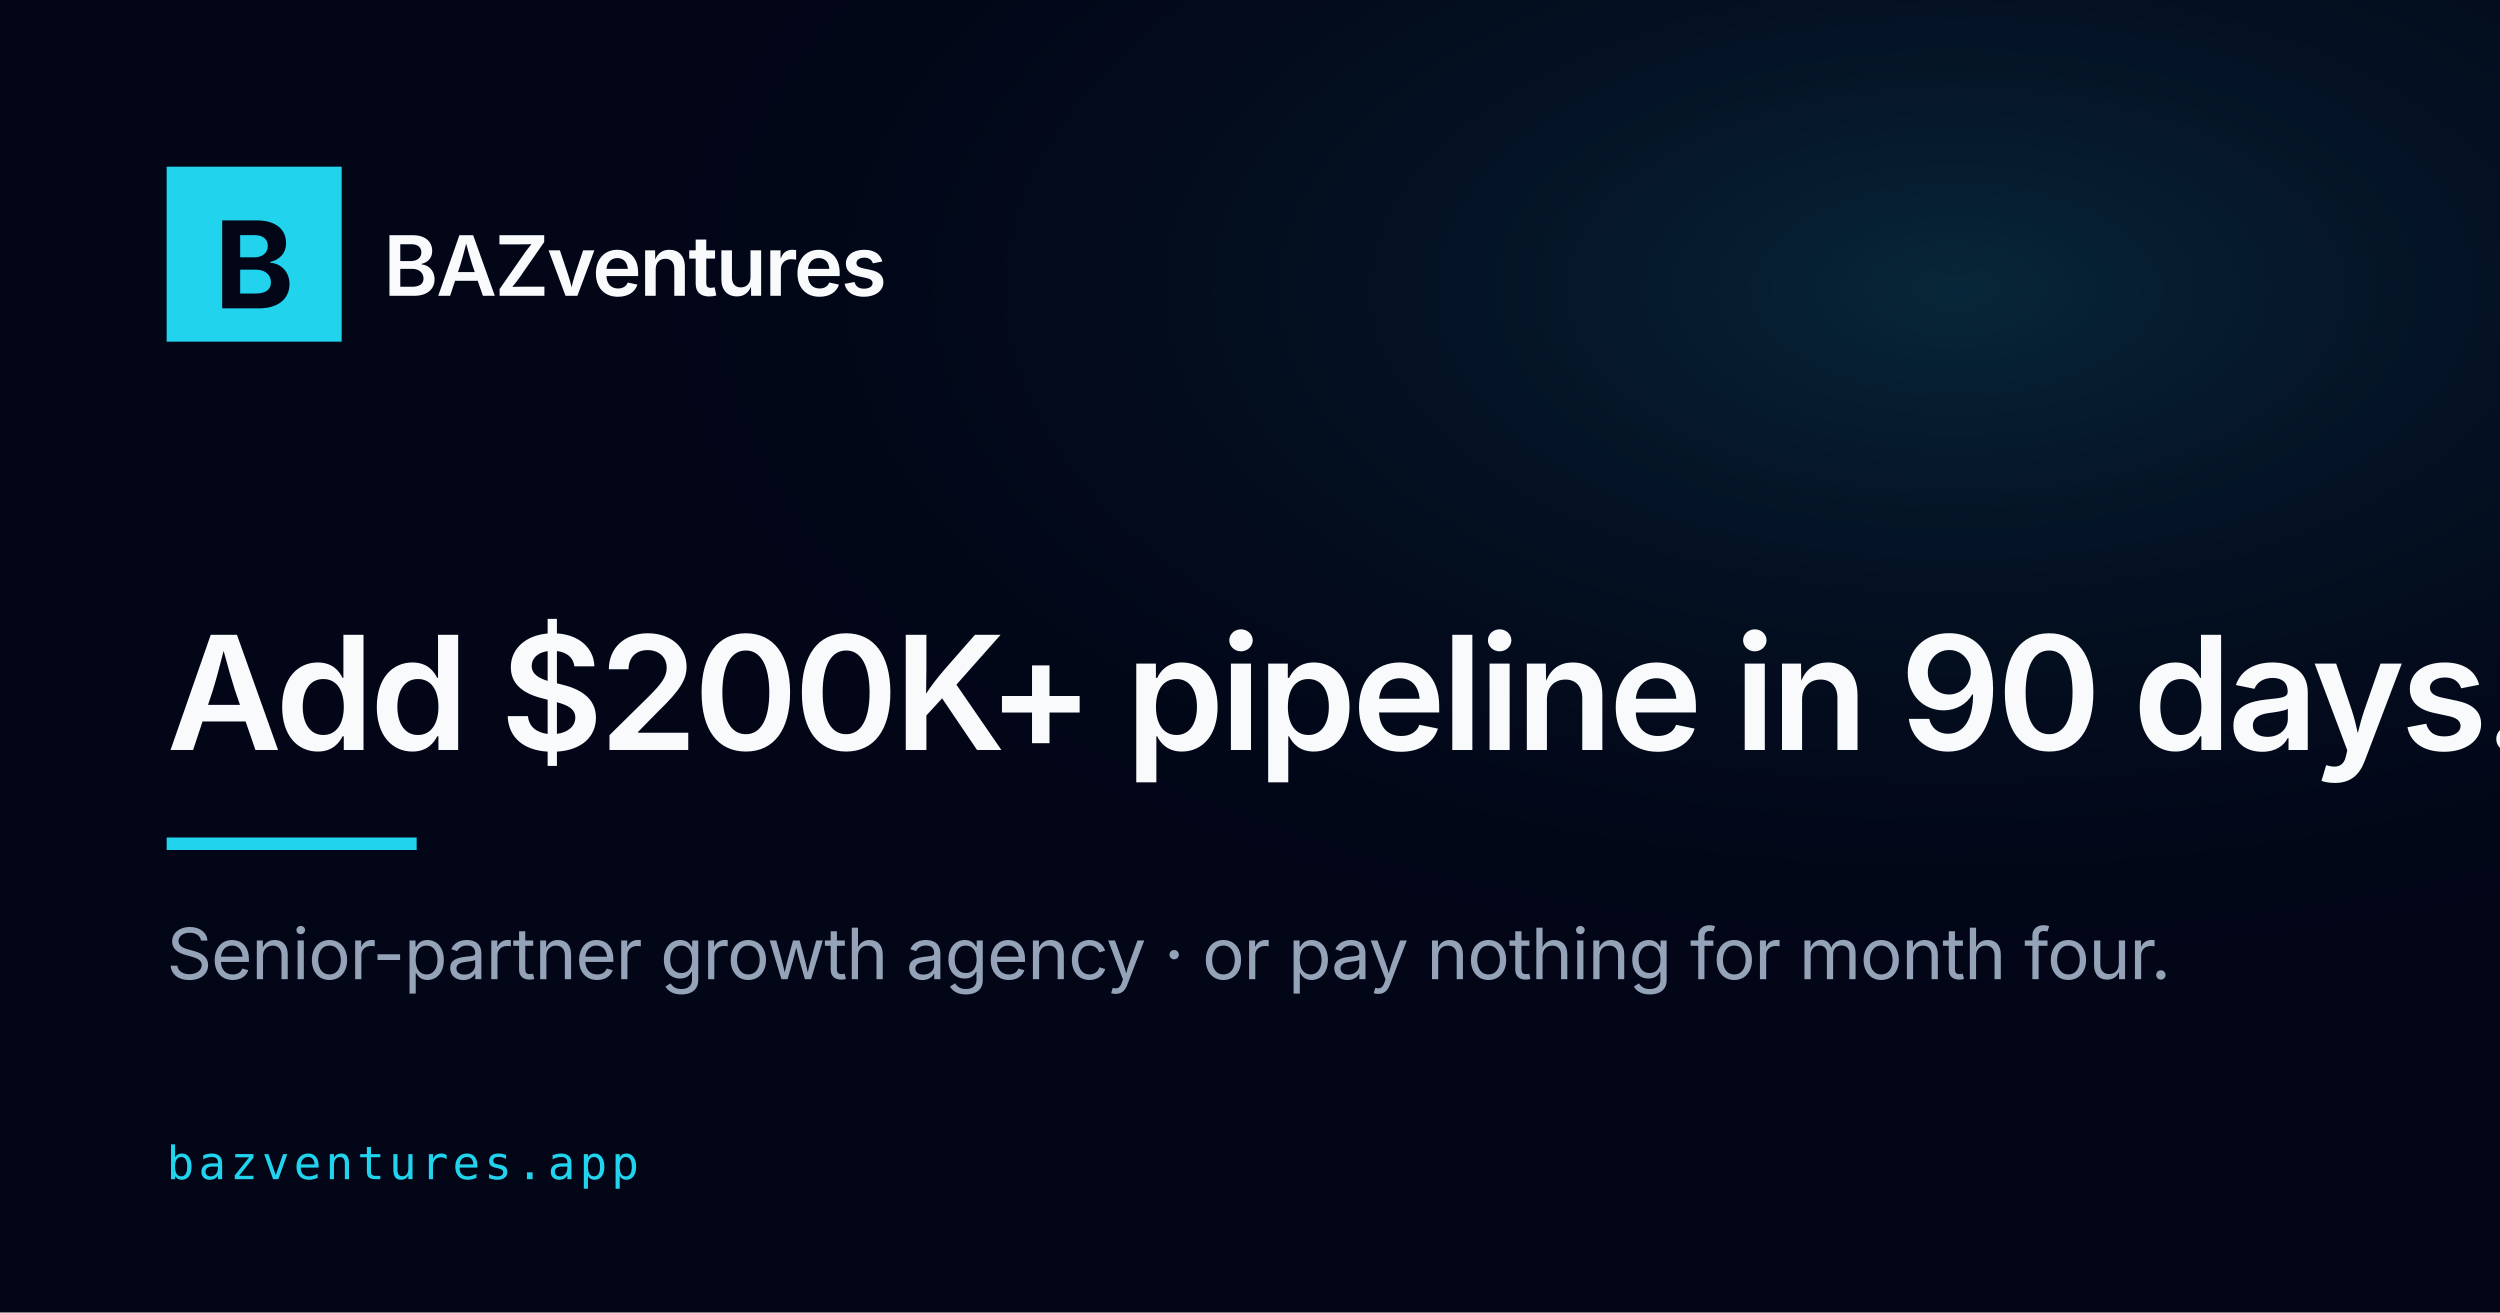
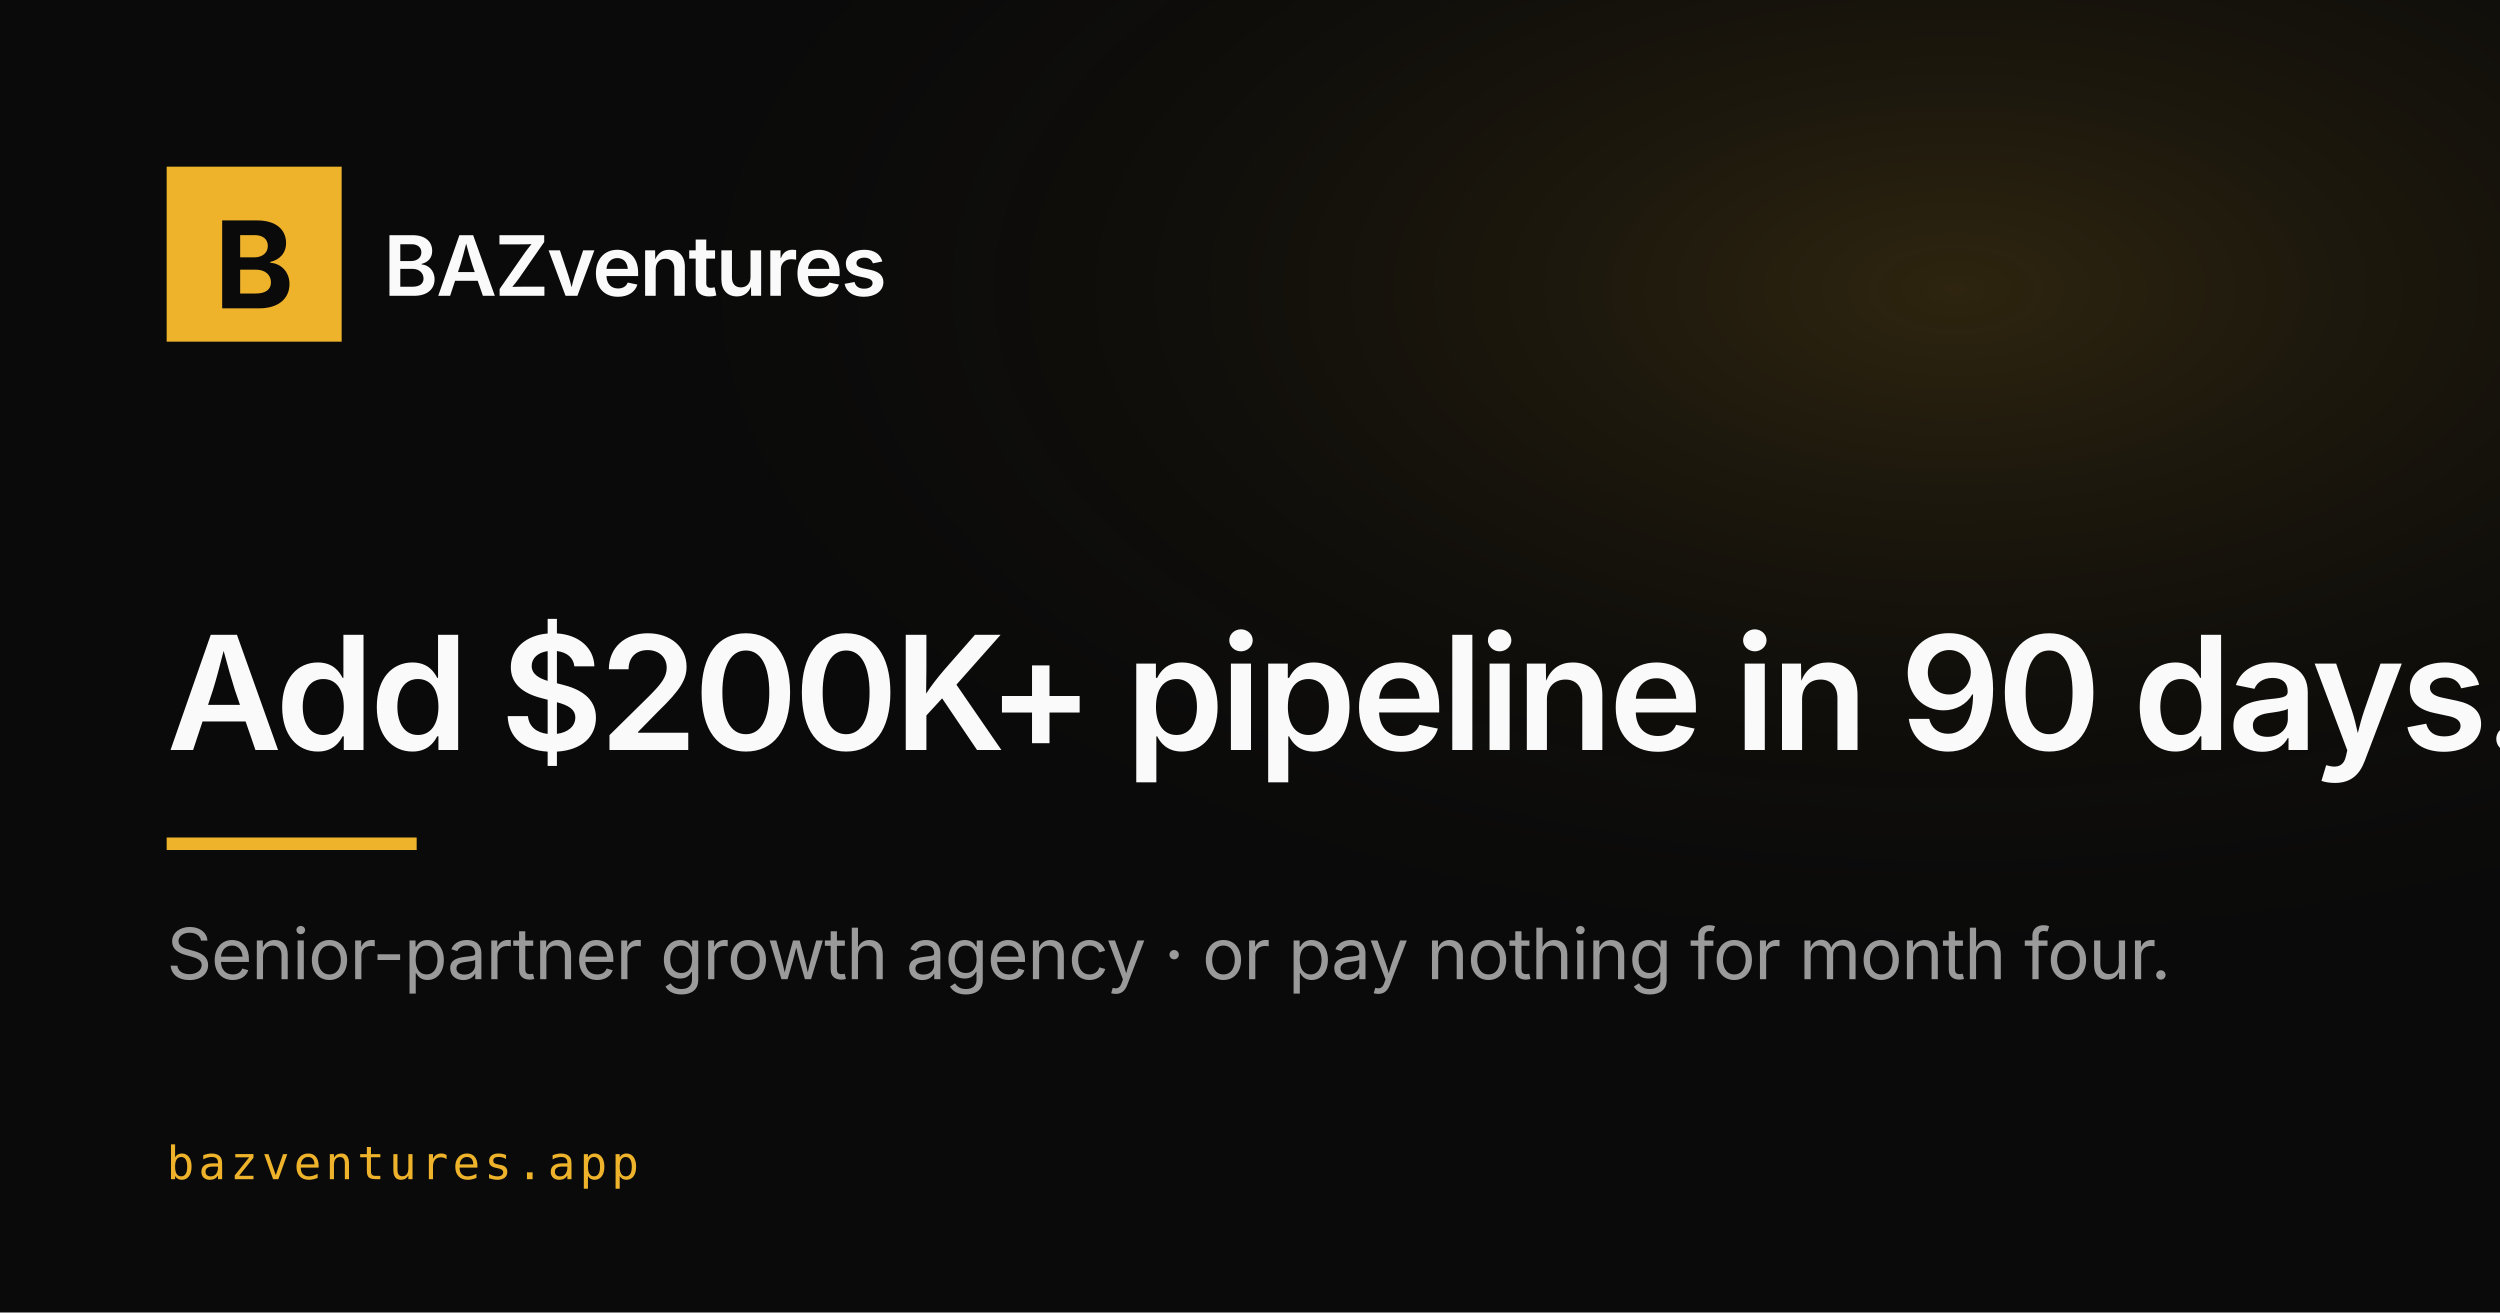
<svg xmlns="http://www.w3.org/2000/svg" viewBox="0 0 1200 630" width="1200" height="630" role="img" aria-label="BAZventures — OG image">
  <defs>
    <radialGradient id="mt-glow" cx="78%" cy="22%" r="55%">
-       <stop offset="0%" stop-color="#22D3EE" stop-opacity="0.16" />
-       <stop offset="100%" stop-color="#020617" stop-opacity="0" />
+       <stop offset="0%" stop-color="#EEB32B" stop-opacity="0.16" />
+       <stop offset="100%" stop-color="#0A0A0A" stop-opacity="0" />
    </radialGradient>
  </defs>
-   <rect width="1200" height="630" fill="#020617" />
+   <rect width="1200" height="630" fill="#0A0A0A" />
  <rect width="1200" height="630" fill="url(#mt-glow)" />
-   <rect x="80" y="80" width="84" height="84" fill="#22D3EE" />
-   <text x="122" y="148" font-family="Inter, system-ui, -apple-system, Segoe UI, sans-serif" font-size="58" font-weight="700" fill="#020617" text-anchor="middle" letter-spacing="-1.5">B</text>
-   <text x="184" y="142" font-family="Inter, system-ui, -apple-system, Segoe UI, sans-serif" font-size="40" font-weight="600" fill="#F8FAFC" letter-spacing="-1">BAZventures</text>
-   <text x="80" y="360" font-family="Inter, system-ui, -apple-system, Segoe UI, sans-serif" font-size="76" font-weight="600" fill="#F8FAFC" letter-spacing="-2">Add $200K+ pipeline in 90 days.</text>
-   <rect x="80" y="402" width="120" height="6" fill="#22D3EE" />
-   <text x="80" y="470" font-family="Inter, system-ui, -apple-system, Segoe UI, sans-serif" font-size="34" font-weight="400" fill="#94A3B8" letter-spacing="-0.5">Senior-partner growth agency · or pay nothing for month four.</text>
-   <text x="80" y="566" font-family="JetBrains Mono, ui-monospace, monospace" font-size="22" font-weight="500" fill="#22D3EE" letter-spacing="2">bazventures.app</text>
+   <rect x="80" y="80" width="84" height="84" fill="#EEB32B" />
+   <text x="122" y="148" font-family="Inter, system-ui, -apple-system, Segoe UI, sans-serif" font-size="58" font-weight="700" fill="#0A0A0A" text-anchor="middle" letter-spacing="-1.5">B</text>
+   <text x="184" y="142" font-family="Inter, system-ui, -apple-system, Segoe UI, sans-serif" font-size="40" font-weight="600" fill="#FAFAFA" letter-spacing="-1">BAZventures</text>
+   <text x="80" y="360" font-family="Inter, system-ui, -apple-system, Segoe UI, sans-serif" font-size="76" font-weight="600" fill="#FAFAFA" letter-spacing="-2">Add $200K+ pipeline in 90 days.</text>
+   <rect x="80" y="402" width="120" height="6" fill="#EEB32B" />
+   <text x="80" y="470" font-family="Inter, system-ui, -apple-system, Segoe UI, sans-serif" font-size="34" font-weight="400" fill="#9A9A9A" letter-spacing="-0.5">Senior-partner growth agency · or pay nothing for month four.</text>
+   <text x="80" y="566" font-family="JetBrains Mono, ui-monospace, monospace" font-size="22" font-weight="500" fill="#EEB32B" letter-spacing="2">bazventures.app</text>
</svg>
